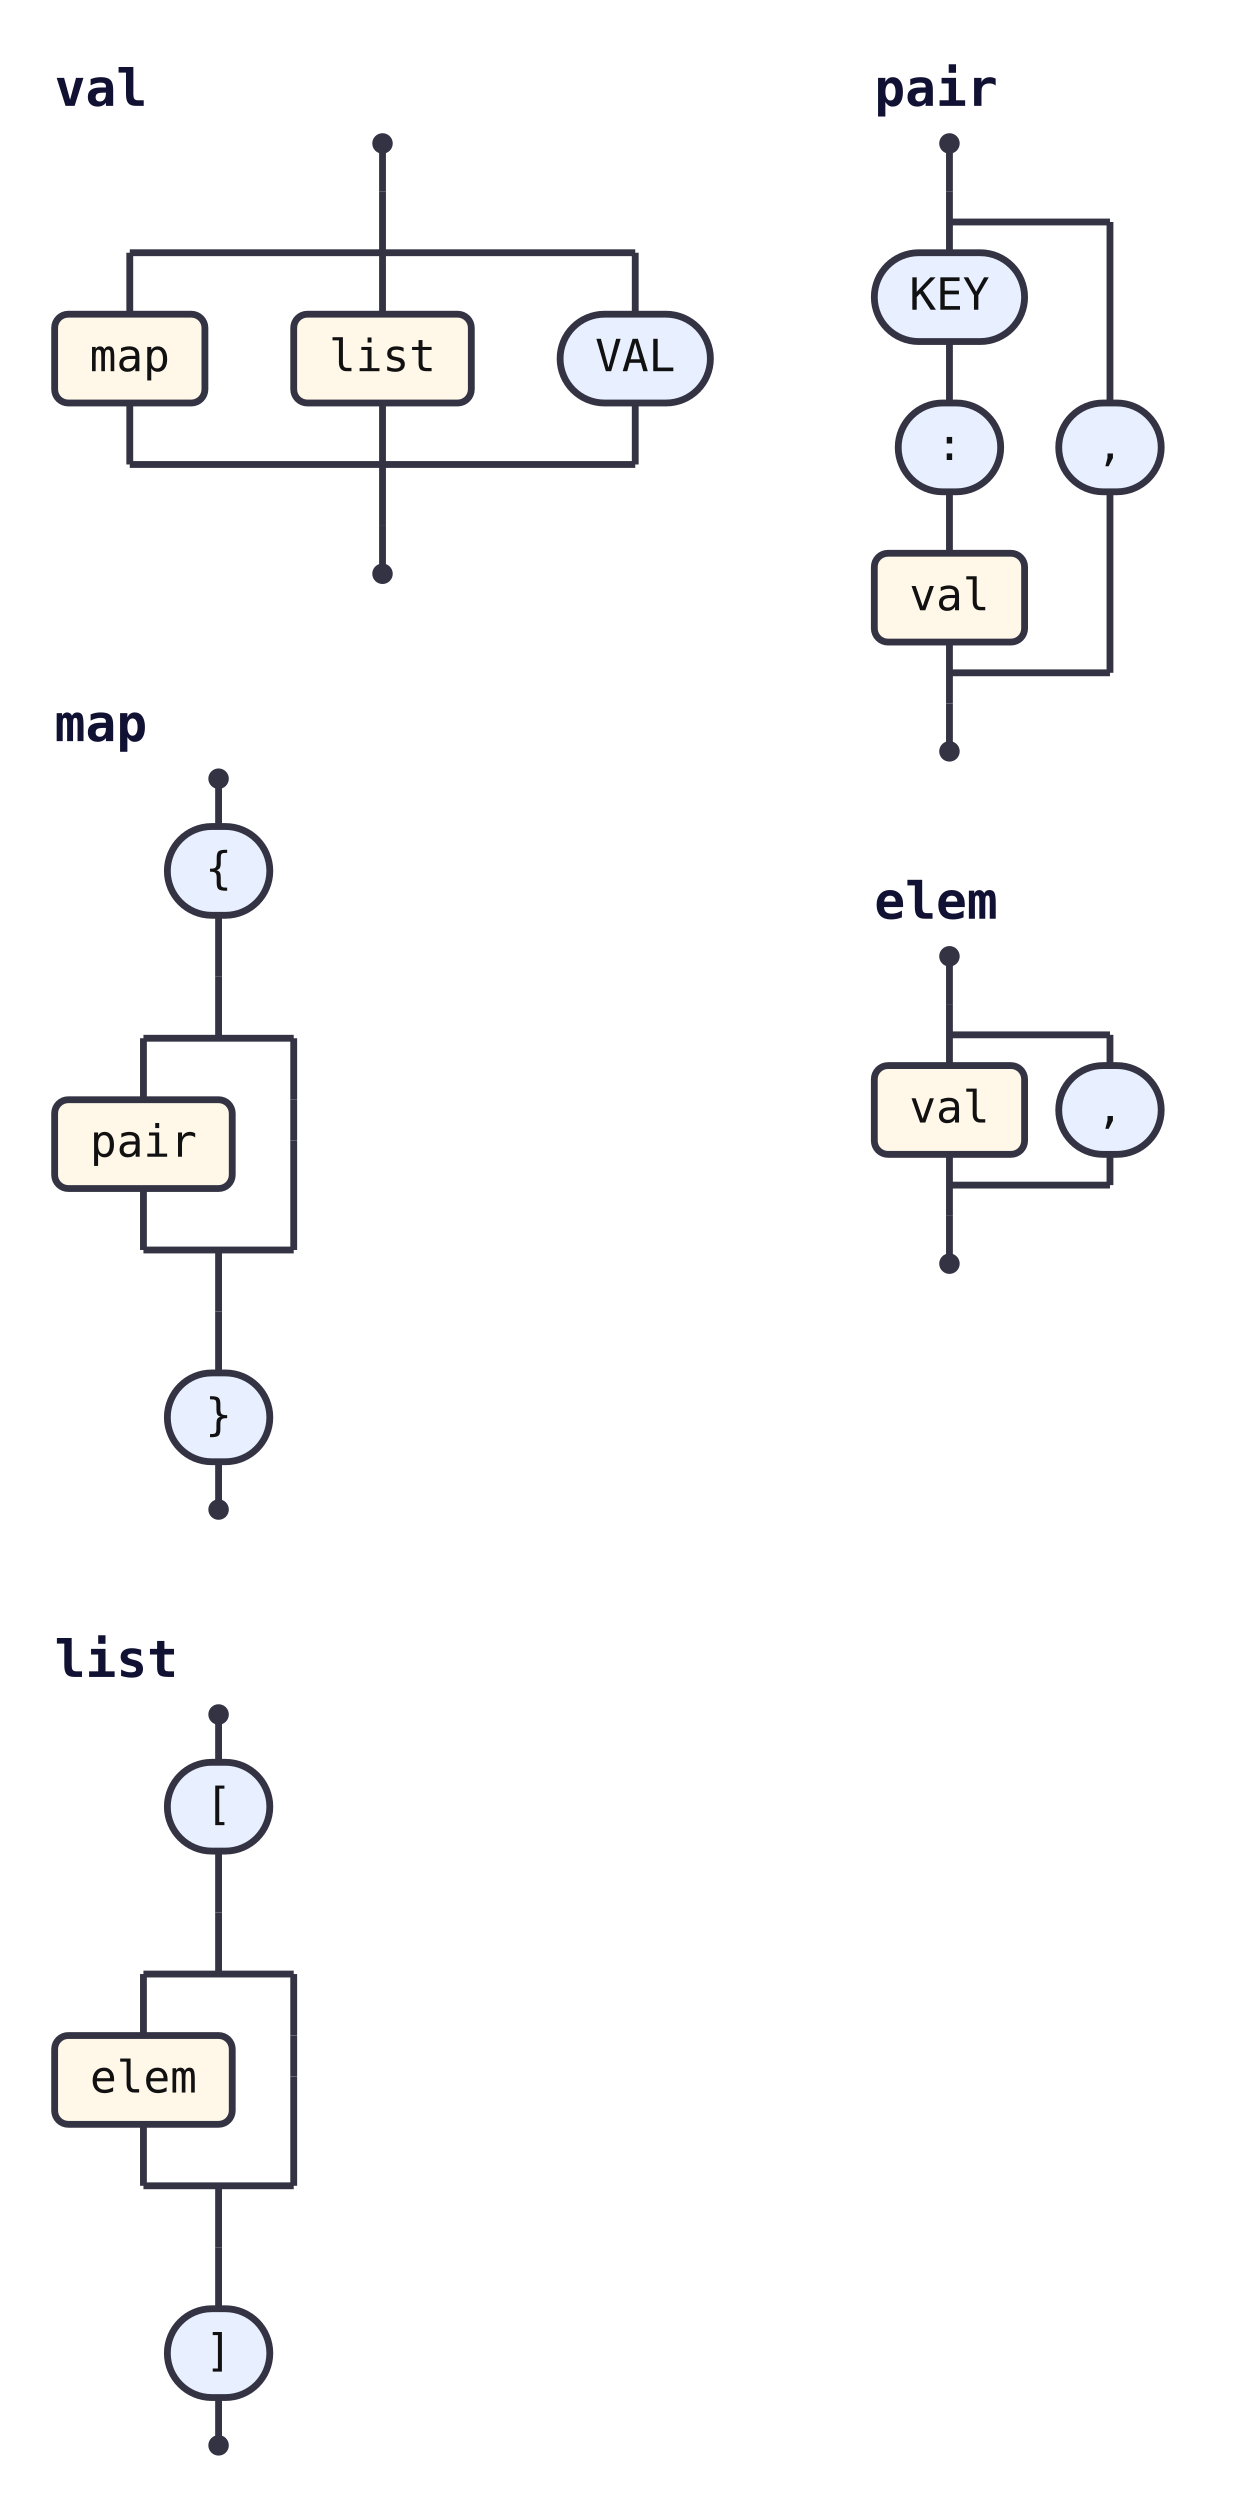
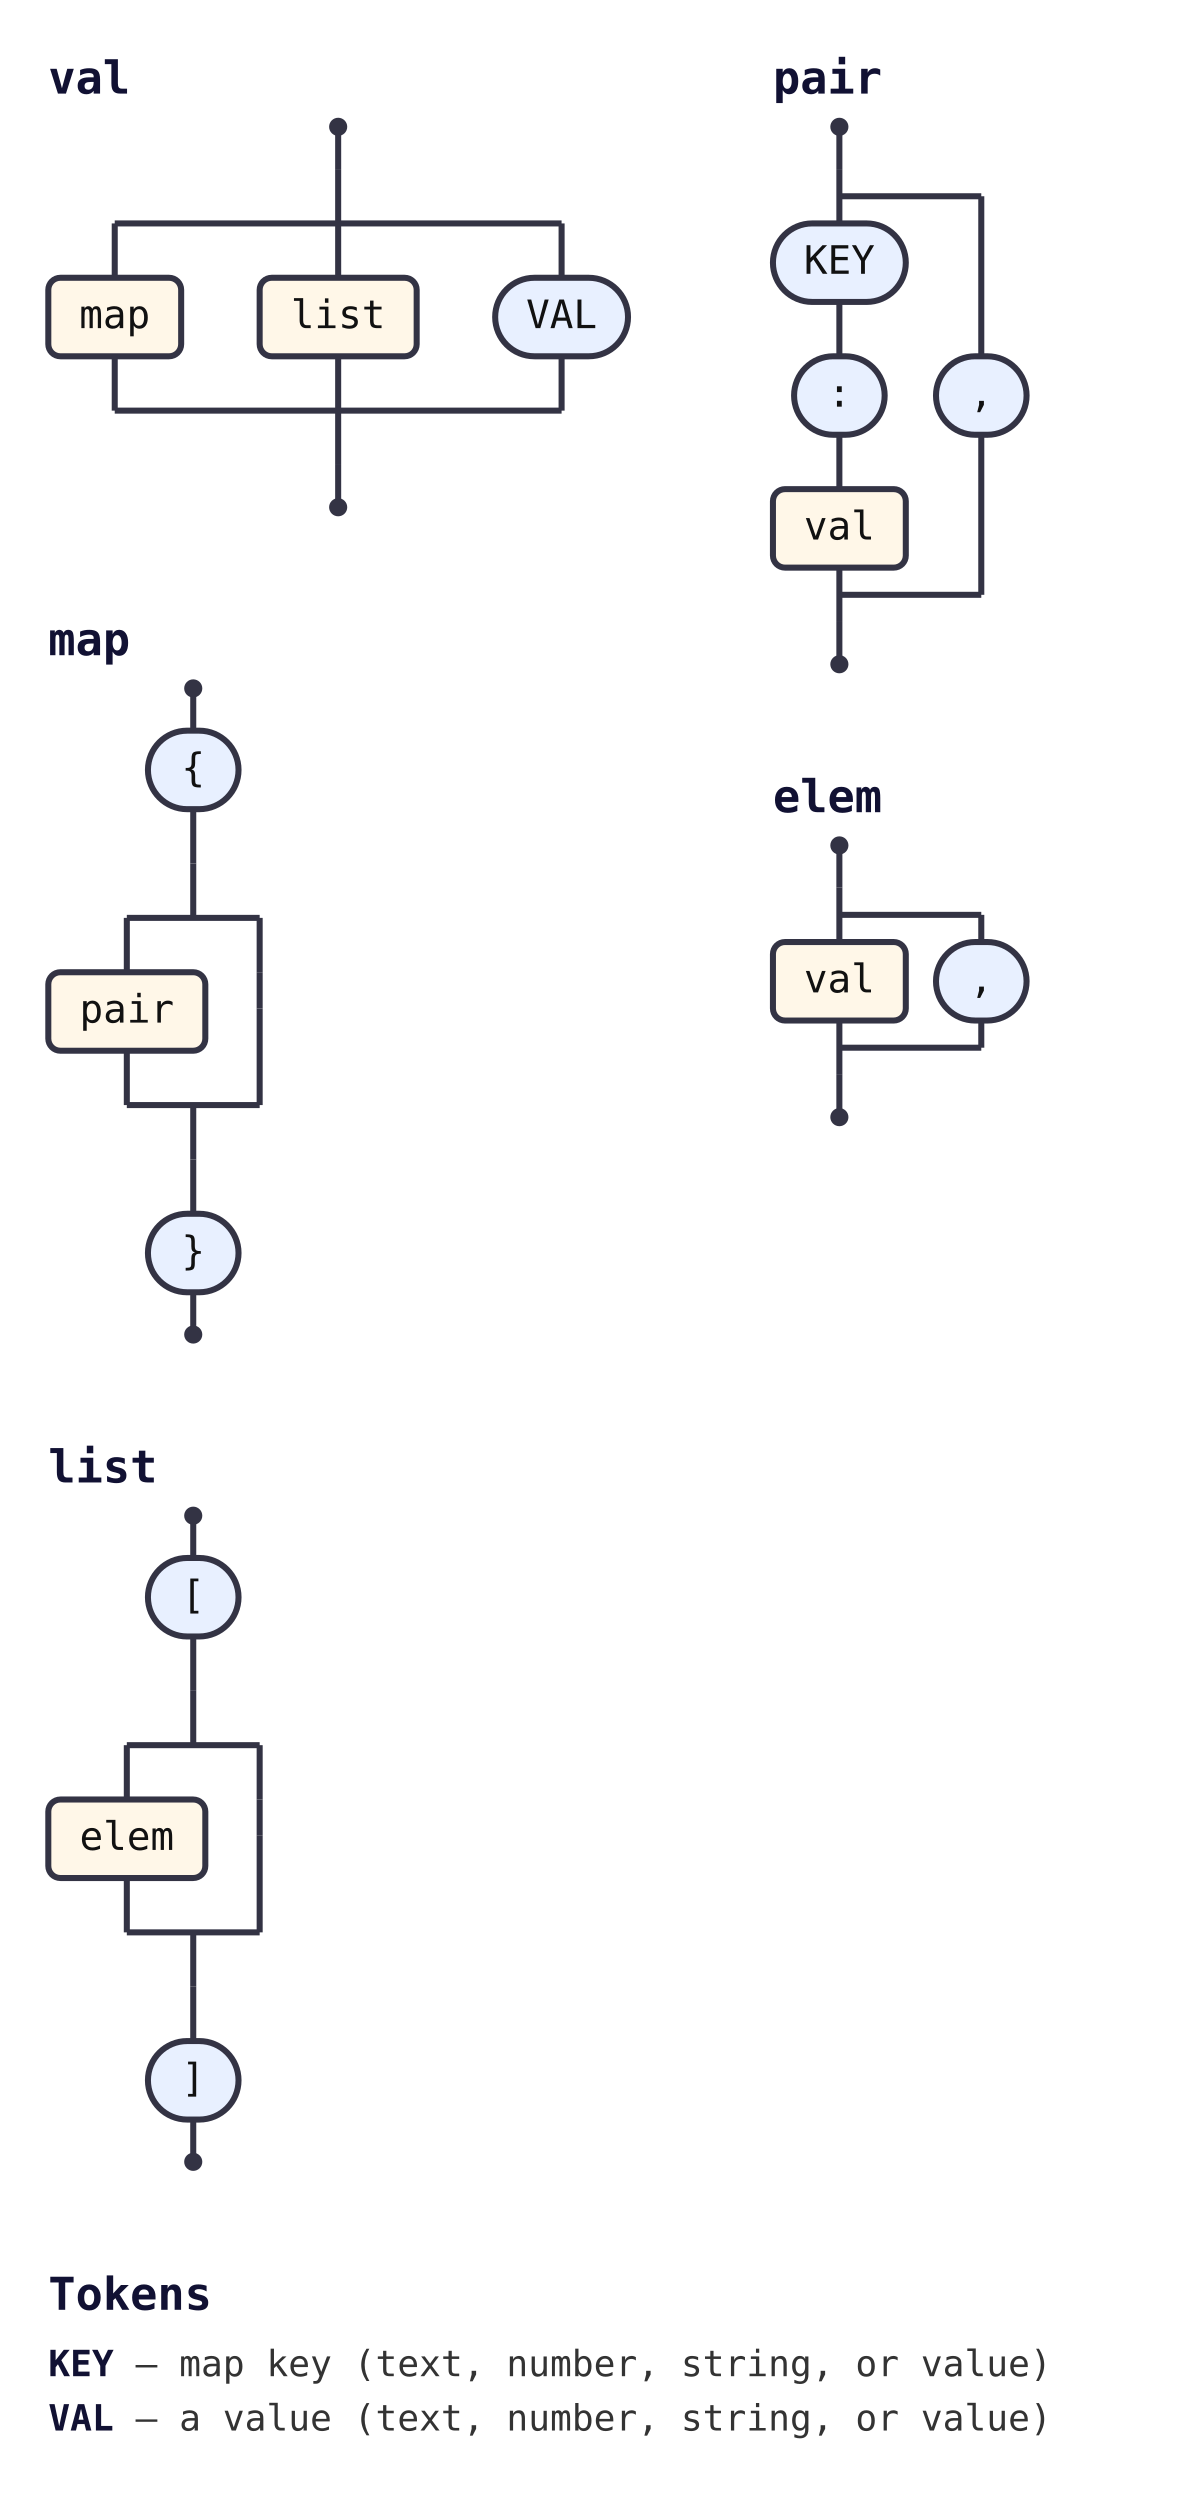
- <svg xmlns="http://www.w3.org/2000/svg" class="railroad" width="366" height="732" viewBox="0 0 366 732">
-   <style>svg.railroad{background:#fff;font-family:monospace;font-size:13px}.rr-line{stroke:#334;stroke-width:2;fill:none}.rr-cap{fill:#334}.rr-term{fill:#e8f0ff;stroke:#334;stroke-width:2}.rr-nonterm{fill:#fff7e8;stroke:#334;stroke-width:2}.rr-label{fill:#111;text-anchor:middle;dominant-baseline:middle}.rr-comment{fill:#666;font-style:italic;text-anchor:middle;dominant-baseline:middle}.rr-title{fill:#113;font-weight:bold;font-size:15px}a:hover .rr-nonterm{fill:#ffe6b3;cursor:pointer}</style>
+ <svg xmlns="http://www.w3.org/2000/svg" class="railroad" width="392" height="828" viewBox="0 0 392 828">
+   <style>svg.railroad{background:#fff;font-family:monospace;font-size:13px}.rr-line{stroke:#334;stroke-width:2;fill:none}.rr-cap{fill:#334}.rr-term{fill:#e8f0ff;stroke:#334;stroke-width:2}.rr-nonterm{fill:#fff7e8;stroke:#334;stroke-width:2}.rr-label{fill:#111;text-anchor:middle;dominant-baseline:middle}.rr-comment{fill:#666;font-style:italic;text-anchor:middle;dominant-baseline:middle}.rr-title{fill:#113;font-weight:bold;font-size:15px}.rr-legend{fill:#333;font-size:12px}.rr-legend-tok{fill:#113;font-weight:bold}a:hover .rr-nonterm{fill:#ffe6b3;cursor:pointer}</style>
  <g>
    <g id="val">
      <text class="rr-title" x="16" y="31">val</text>
      <circle class="rr-cap" cx="112" cy="42" r="3" />
      <path class="rr-line" d="M112 42V56" />
      <path class="rr-line" d="M112 56V74" />
      <path class="rr-line" d="M38 74H186" />
      <path class="rr-line" d="M38 136H186" />
      <path class="rr-line" d="M112 136V154" />
      <path class="rr-line" d="M38 74V92" />
      <a href="#map">
        <rect class="rr-nonterm" x="16" y="92" width="44" height="26" rx="4" ry="4" />
        <text class="rr-label" x="38" y="105">map</text>
      </a>
      <path class="rr-line" d="M38 118V136" />
      <path class="rr-line" d="M112 74V92" />
      <a href="#list">
        <rect class="rr-nonterm" x="86" y="92" width="52" height="26" rx="4" ry="4" />
        <text class="rr-label" x="112" y="105">list</text>
      </a>
      <path class="rr-line" d="M112 118V136" />
      <path class="rr-line" d="M186 74V92" />
      <rect class="rr-term" x="164" y="92" width="44" height="26" rx="13" ry="13" />
      <text class="rr-label" x="186" y="105">VAL</text>
      <path class="rr-line" d="M186 118V136" />
      <path class="rr-line" d="M112 154V168" />
      <circle class="rr-cap" cx="112" cy="168" r="3" />
    </g>
    <g id="map">
      <text class="rr-title" x="16" y="217">map</text>
      <circle class="rr-cap" cx="64" cy="228" r="3" />
      <path class="rr-line" d="M64 228V242" />
      <rect class="rr-term" x="49" y="242" width="30" height="26" rx="13" ry="13" />
      <text class="rr-label" x="64" y="255">{</text>
      <path class="rr-line" d="M64 268V286" />
      <path class="rr-line" d="M64 286V304" />
      <path class="rr-line" d="M42 304H86" />
      <path class="rr-line" d="M42 366H86" />
      <path class="rr-line" d="M64 366V384" />
      <path class="rr-line" d="M42 304V322" />
      <a href="#pair">
        <rect class="rr-nonterm" x="16" y="322" width="52" height="26" rx="4" ry="4" />
        <text class="rr-label" x="42" y="335">pair</text>
      </a>
      <path class="rr-line" d="M42 348V366" />
      <path class="rr-line" d="M86 304V322" />
      <path class="rr-line" d="M86 322V334" />
      <path class="rr-line" d="M86 334V366" />
      <path class="rr-line" d="M64 384V402" />
      <rect class="rr-term" x="49" y="402" width="30" height="26" rx="13" ry="13" />
      <text class="rr-label" x="64" y="415">}</text>
      <path class="rr-line" d="M64 428V442" />
      <circle class="rr-cap" cx="64" cy="442" r="3" />
    </g>
    <g id="list">
      <text class="rr-title" x="16" y="491">list</text>
      <circle class="rr-cap" cx="64" cy="502" r="3" />
      <path class="rr-line" d="M64 502V516" />
      <rect class="rr-term" x="49" y="516" width="30" height="26" rx="13" ry="13" />
      <text class="rr-label" x="64" y="529">[</text>
      <path class="rr-line" d="M64 542V560" />
      <path class="rr-line" d="M64 560V578" />
      <path class="rr-line" d="M42 578H86" />
      <path class="rr-line" d="M42 640H86" />
      <path class="rr-line" d="M64 640V658" />
      <path class="rr-line" d="M42 578V596" />
      <a href="#elem">
        <rect class="rr-nonterm" x="16" y="596" width="52" height="26" rx="4" ry="4" />
        <text class="rr-label" x="42" y="609">elem</text>
      </a>
      <path class="rr-line" d="M42 622V640" />
      <path class="rr-line" d="M86 578V596" />
      <path class="rr-line" d="M86 596V608" />
      <path class="rr-line" d="M86 608V640" />
      <path class="rr-line" d="M64 658V676" />
      <rect class="rr-term" x="49" y="676" width="30" height="26" rx="13" ry="13" />
      <text class="rr-label" x="64" y="689">]</text>
      <path class="rr-line" d="M64 702V716" />
      <circle class="rr-cap" cx="64" cy="716" r="3" />
    </g>
    <g id="pair">
      <text class="rr-title" x="256" y="31">pair</text>
      <circle class="rr-cap" cx="278" cy="42" r="3" />
      <path class="rr-line" d="M278 42V56" />
      <path class="rr-line" d="M278 56V74" />
      <rect class="rr-term" x="256" y="74" width="44" height="26" rx="13" ry="13" />
      <text class="rr-label" x="278" y="87">KEY</text>
      <path class="rr-line" d="M278 100V118" />
      <rect class="rr-term" x="263" y="118" width="30" height="26" rx="13" ry="13" />
      <text class="rr-label" x="278" y="131">:</text>
      <path class="rr-line" d="M278 144V162" />
      <a href="#val">
        <rect class="rr-nonterm" x="256" y="162" width="44" height="26" rx="4" ry="4" />
        <text class="rr-label" x="278" y="175">val</text>
      </a>
      <path class="rr-line" d="M278 188V206" />
      <path class="rr-line" d="M278 197H325" />
      <path class="rr-line" d="M278 65H325" />
      <path class="rr-line" d="M325 144V197" />
      <path class="rr-line" d="M325 65V118" />
      <rect class="rr-term" x="310" y="118" width="30" height="26" rx="13" ry="13" />
      <text class="rr-label" x="325" y="131">,</text>
      <path class="rr-line" d="M278 206V220" />
      <circle class="rr-cap" cx="278" cy="220" r="3" />
    </g>
    <g id="elem">
      <text class="rr-title" x="256" y="269">elem</text>
      <circle class="rr-cap" cx="278" cy="280" r="3" />
      <path class="rr-line" d="M278 280V294" />
      <path class="rr-line" d="M278 294V312" />
      <a href="#val">
        <rect class="rr-nonterm" x="256" y="312" width="44" height="26" rx="4" ry="4" />
        <text class="rr-label" x="278" y="325">val</text>
      </a>
      <path class="rr-line" d="M278 338V356" />
      <path class="rr-line" d="M278 347H325" />
      <path class="rr-line" d="M278 303H325" />
      <path class="rr-line" d="M325 338V347" />
      <path class="rr-line" d="M325 303V312" />
      <rect class="rr-term" x="310" y="312" width="30" height="26" rx="13" ry="13" />
      <text class="rr-label" x="325" y="325">,</text>
      <path class="rr-line" d="M278 356V370" />
      <circle class="rr-cap" cx="278" cy="370" r="3" />
    </g>
+     <text class="rr-title" x="16" y="765">Tokens</text>
+     <text class="rr-legend" x="16" y="787">
+       <tspan class="rr-legend-tok">KEY</tspan>  —  map key (text, number, string, or value)</text>
+     <text class="rr-legend" x="16" y="805">
+       <tspan class="rr-legend-tok">VAL</tspan>  —  a value (text, number, string, or value)</text>
  </g>
</svg>
